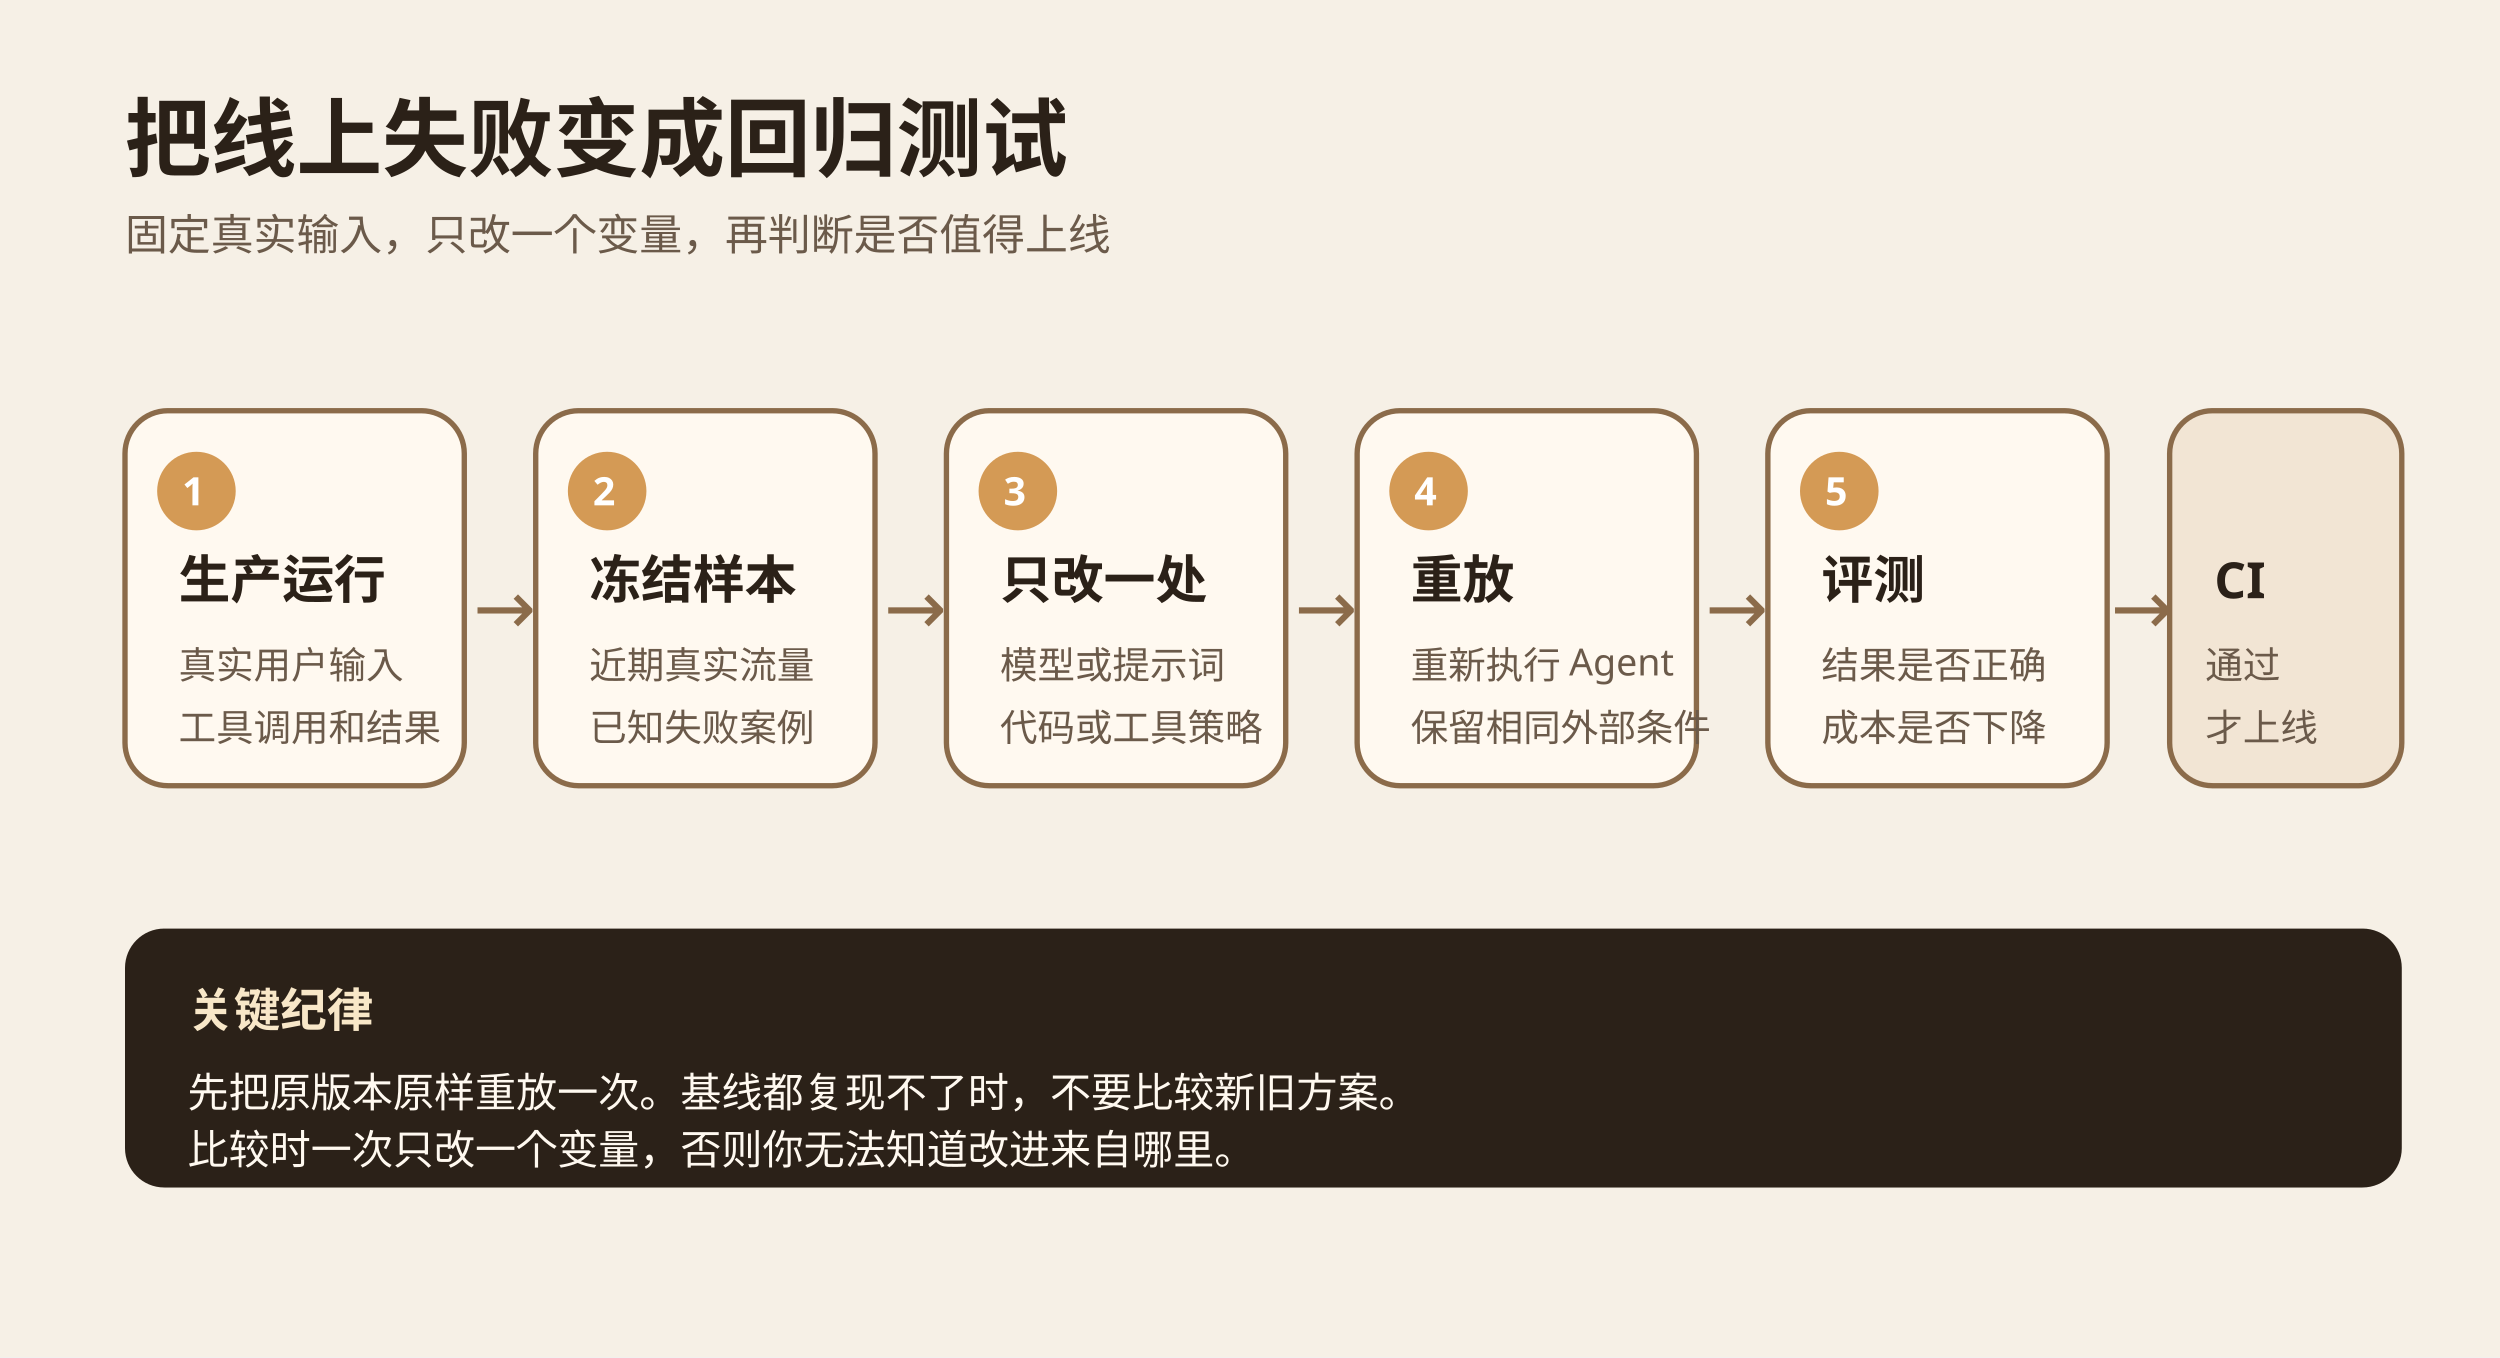
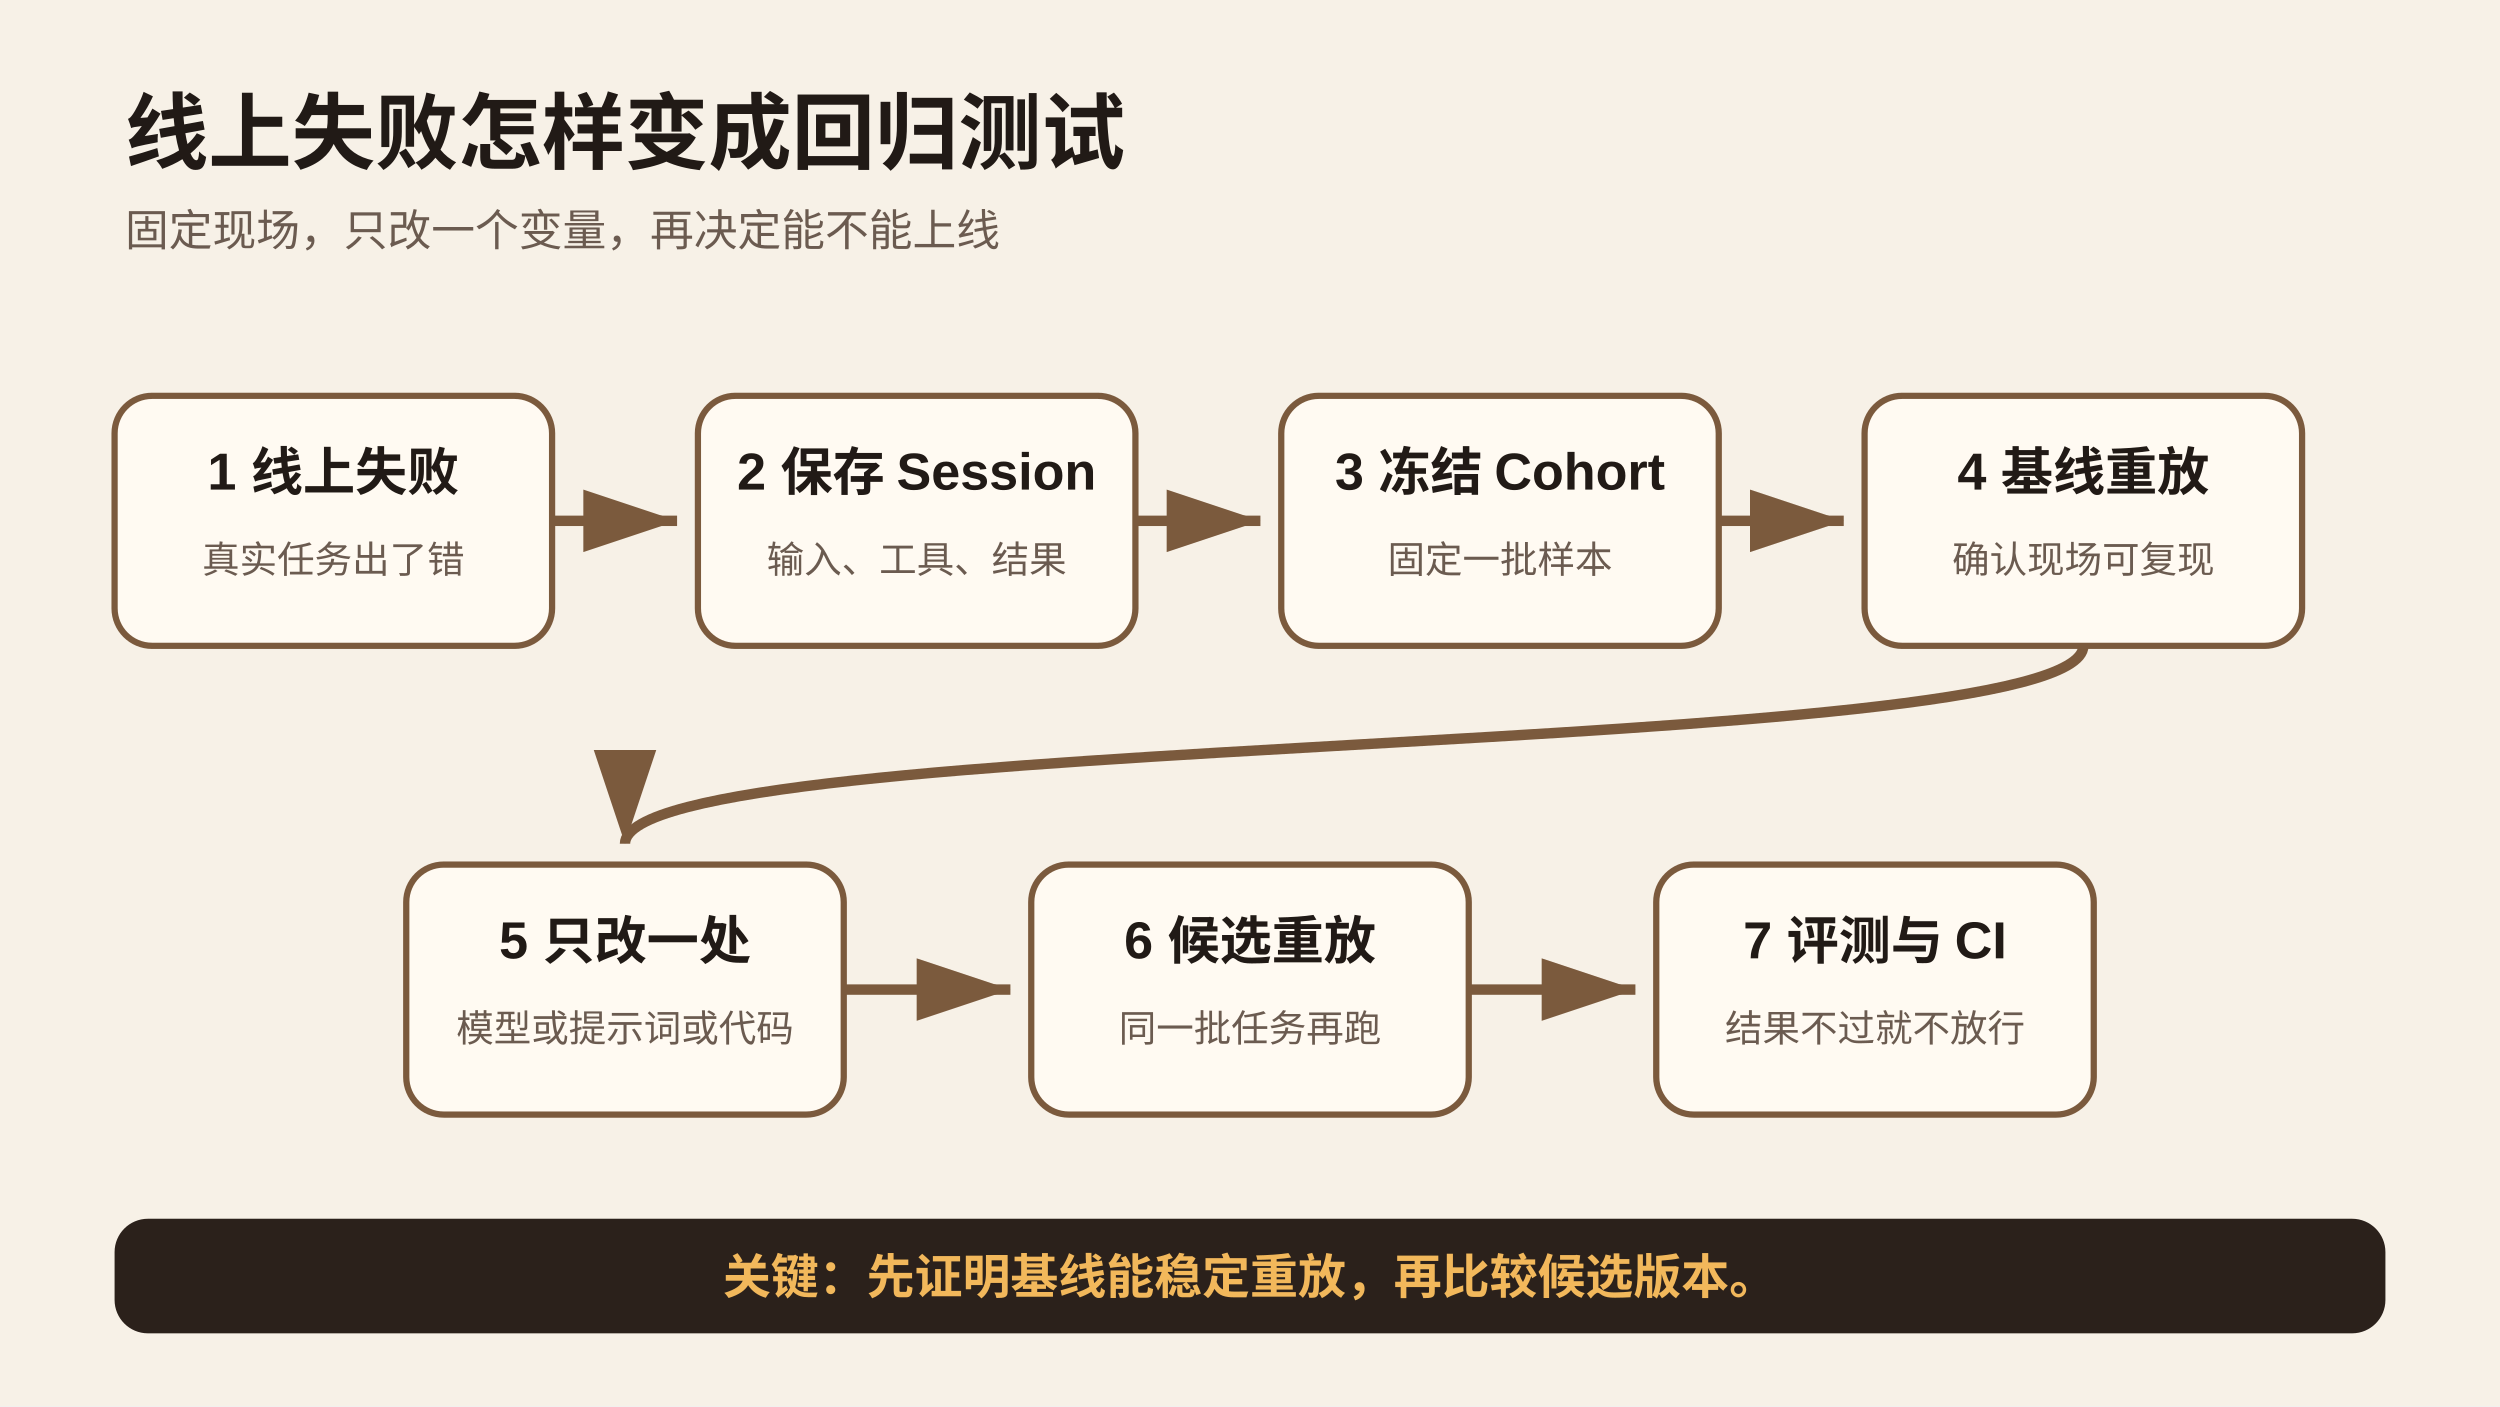
- <svg xmlns="http://www.w3.org/2000/svg" width="1400" height="760" viewBox="0 0 1400 760">
-   <rect width="1400" height="760" fill="#F6F0E6" />
-   <text x="70" y="95" font-family="sans-serif" font-size="48" font-weight="700" fill="#2B2118">把线上失败变成回归测试</text>
-   <text x="70" y="140" font-family="sans-serif" font-size="24" fill="#6B5A4A">固定真实输入，只改一个变量，再判断是否值得上线</text>
-   <g font-family="sans-serif">
-     <g>
-       <rect x="70" y="230" rx="24" width="190" height="210" fill="#FFF9F0" stroke="#8B6B4A" stroke-width="3" />
-       <circle cx="110" cy="275" r="22" fill="#D49A55" />
-       <text x="102" y="283" font-size="22" font-weight="700" fill="#FFF">1</text>
-       <text x="100" y="335" font-size="29" font-weight="700" fill="#2B2118">生产运行</text>
-       <text x="100" y="380" font-size="21" fill="#6B5A4A">真实用户输入</text>
-       <text x="100" y="415" font-size="21" fill="#6B5A4A">工具调用和结果</text>
+ <svg xmlns="http://www.w3.org/2000/svg" width="1200" height="675" viewBox="0 0 1200 675">
+   <defs>
+     <marker id="a" markerWidth="10" markerHeight="10" refX="9" refY="3" orient="auto">
+       <path d="M0,0 L0,6 L9,3 z" fill="#7b5a3d" />
+     </marker>
+   </defs>
+   <rect width="1200" height="675" fill="#f7f1e7" />
+   <text x="60" y="78" font-family="Arial,Noto Sans CJK SC,sans-serif" font-size="40" font-weight="700" fill="#211a16">线上失败怎样变成回归测试</text>
+   <text x="60" y="118" font-family="Arial,Noto Sans CJK SC,sans-serif" font-size="21" fill="#6b5b50">固定现场，只改一个变量，再决定能不能上线</text>
+   <g font-family="Arial,Noto Sans CJK SC,sans-serif" text-anchor="middle">
+     <g fill="#fffaf2" stroke="#7b5a3d" stroke-width="3">
+       <rect x="55" y="190" width="210" height="120" rx="18" />
+       <rect x="335" y="190" width="210" height="120" rx="18" />
+       <rect x="615" y="190" width="210" height="120" rx="18" />
+       <rect x="895" y="190" width="210" height="120" rx="18" />
+       <rect x="195" y="415" width="210" height="120" rx="18" />
+       <rect x="495" y="415" width="210" height="120" rx="18" />
+       <rect x="795" y="415" width="210" height="120" rx="18" />
    </g>
-     <g>
-       <rect x="300" y="230" rx="24" width="190" height="210" fill="#FFF9F0" stroke="#8B6B4A" stroke-width="3" />
-       <circle cx="340" cy="275" r="22" fill="#D49A55" />
-       <text x="332" y="283" font-size="22" font-weight="700" fill="#FFF">2</text>
-       <text x="330" y="335" font-size="29" font-weight="700" fill="#2B2118">冻结样本</text>
-       <text x="330" y="380" font-size="21" fill="#6B5A4A">近期真实流量</text>
-       <text x="330" y="415" font-size="21" fill="#6B5A4A">已知失败案例</text>
+     <g fill="#211a16" font-size="25" font-weight="700">
+       <text x="160" y="235">1 线上失败</text>
+       <text x="440" y="235">2 保存 Session</text>
+       <text x="720" y="235">3 冻结 Cohort</text>
+       <text x="1000" y="235">4 基线重放</text>
+       <text x="300" y="460">5 只改一处</text>
+       <text x="600" y="460">6 候选重放</text>
+       <text x="900" y="460">7 评测与 CI</text>
    </g>
-     <g>
-       <rect x="530" y="230" rx="24" width="190" height="210" fill="#FFF9F0" stroke="#8B6B4A" stroke-width="3" />
-       <circle cx="570" cy="275" r="22" fill="#D49A55" />
-       <text x="562" y="283" font-size="22" font-weight="700" fill="#FFF">3</text>
-       <text x="560" y="335" font-size="29" font-weight="700" fill="#2B2118">只改一处</text>
-       <text x="560" y="380" font-size="21" fill="#6B5A4A">模型或提示词</text>
-       <text x="560" y="415" font-size="21" fill="#6B5A4A">代码或工具策略</text>
+     <g fill="#6b5b50" font-size="18">
+       <text x="160" y="275">真实任务出了错</text>
+       <text x="440" y="275">输入、工具、结果</text>
+       <text x="720" y="275">固定一批样本</text>
+       <text x="1000" y="275">确认现场可复现</text>
+       <text x="300" y="500">模型或提示词或代码</text>
+       <text x="600" y="500">同一批任务再跑</text>
+       <text x="900" y="500">结果不过就不放行</text>
    </g>
-     <g>
-       <rect x="760" y="230" rx="24" width="190" height="210" fill="#FFF9F0" stroke="#8B6B4A" stroke-width="3" />
-       <circle cx="800" cy="275" r="22" fill="#D49A55" />
-       <text x="792" y="283" font-size="22" font-weight="700" fill="#FFF">4</text>
-       <text x="790" y="335" font-size="29" font-weight="700" fill="#2B2118">重放</text>
-       <text x="790" y="380" font-size="21" fill="#6B5A4A">重新执行 Agent</text>
-       <text x="790" y="415" font-size="21" fill="#6B5A4A">保留相同外部条件</text>
-     </g>
-     <g>
-       <rect x="990" y="230" rx="24" width="190" height="210" fill="#FFF9F0" stroke="#8B6B4A" stroke-width="3" />
-       <circle cx="1030" cy="275" r="22" fill="#D49A55" />
-       <text x="1022" y="283" font-size="22" font-weight="700" fill="#FFF">5</text>
-       <text x="1020" y="335" font-size="29" font-weight="700" fill="#2B2118">评测</text>
-       <text x="1020" y="380" font-size="21" fill="#6B5A4A">结果是否正确</text>
-       <text x="1020" y="415" font-size="21" fill="#6B5A4A">成本是否下降</text>
-     </g>
-     <g>
-       <rect x="1215" y="230" rx="24" width="130" height="210" fill="#F2E5D4" stroke="#8B6B4A" stroke-width="3" />
-       <text x="1240" y="335" font-size="28" font-weight="700" fill="#2B2118">CI</text>
-       <text x="1235" y="380" font-size="21" fill="#6B5A4A">通过</text>
-       <text x="1235" y="415" font-size="21" fill="#6B5A4A">才上线</text>
-     </g>
-     <g fill="#8B6B4A" font-size="42">
-       <text x="265" y="355">→</text>
-       <text x="495" y="355">→</text>
-       <text x="725" y="355">→</text>
-       <text x="955" y="355">→</text>
-       <text x="1182" y="355">→</text>
-     </g>
-     <rect x="70" y="520" rx="22" width="1275" height="145" fill="#2B2118" />
-     <text x="105" y="575" font-size="26" font-weight="700" fill="#F8E7C8">关键纪律</text>
-     <text x="105" y="620" font-size="23" fill="#FFF9F0">先把原版本原样重放一次。基线都复现不了时，不要比较新旧方案。</text>
-     <text x="105" y="652" font-size="23" fill="#FFF9F0">比较时一次只改一个变量，否则你无法知道改进来自哪里。</text>
  </g>
+   <g stroke="#7b5a3d" stroke-width="5" fill="none" marker-end="url(#a)">
+     <path d="M265 250 H325" />
+     <path d="M545 250 H605" />
+     <path d="M825 250 H885" />
+     <path d="M1000 310 C1000 365 300 350 300 405" />
+     <path d="M405 475 H485" />
+     <path d="M705 475 H785" />
+   </g>
+   <rect x="55" y="585" width="1090" height="55" rx="16" fill="#2b211b" />
+   <text x="600" y="621" text-anchor="middle" font-family="Arial,Noto Sans CJK SC,sans-serif" font-size="23" font-weight="700" fill="#f2b85b">关键：先证明基线能稳定重放，再比较候选版本。</text>
</svg>
